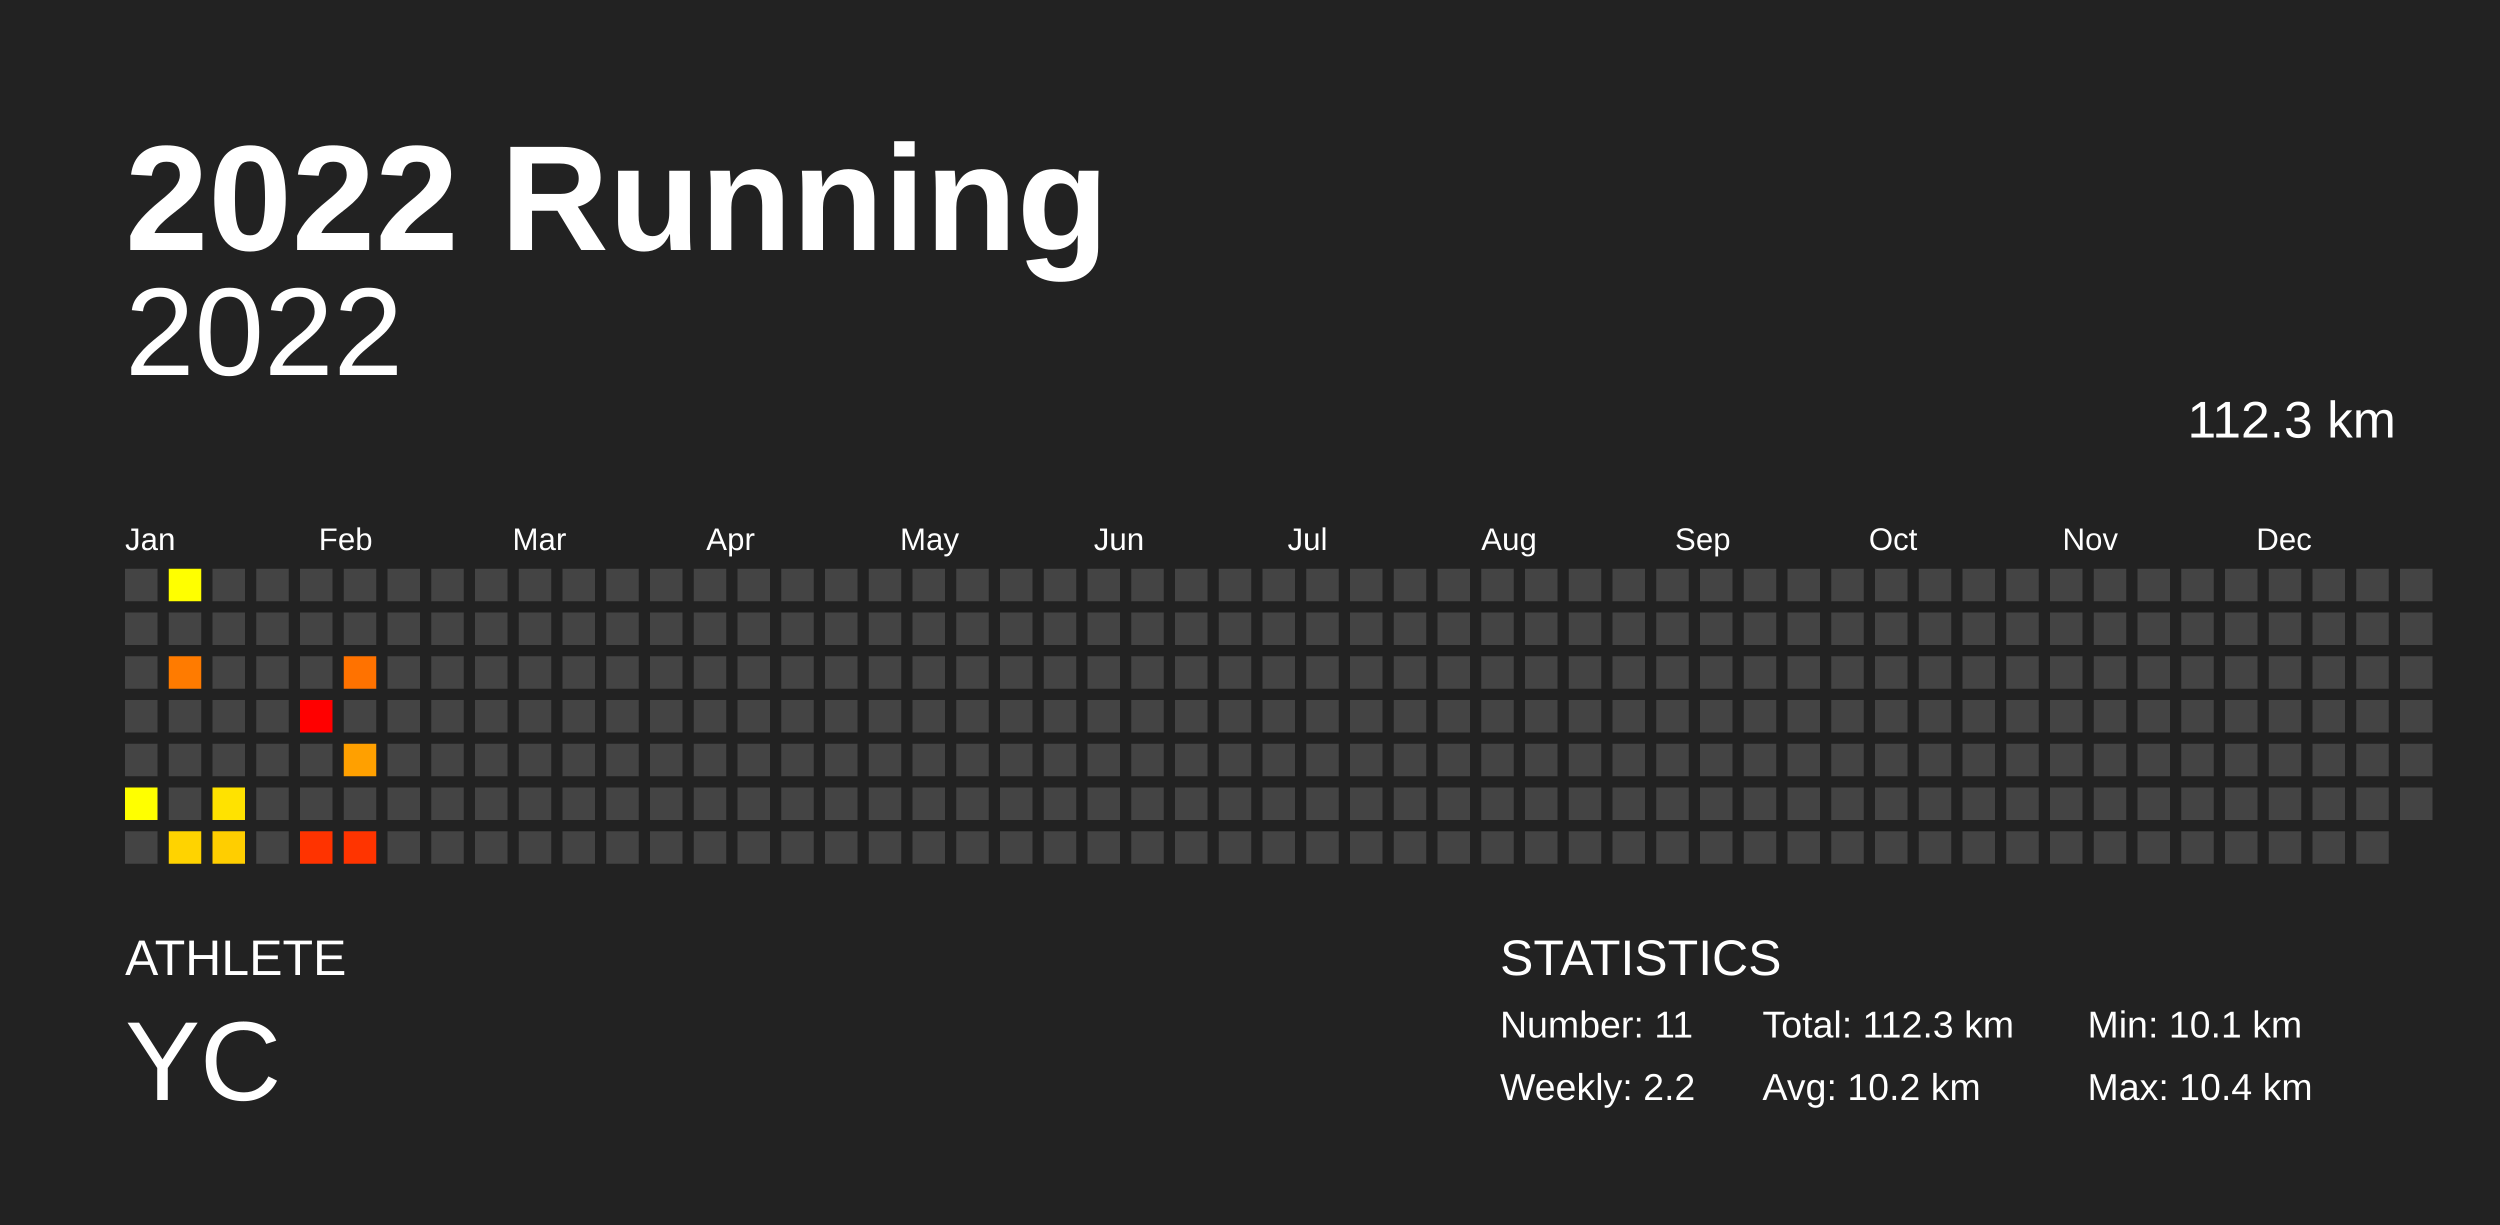
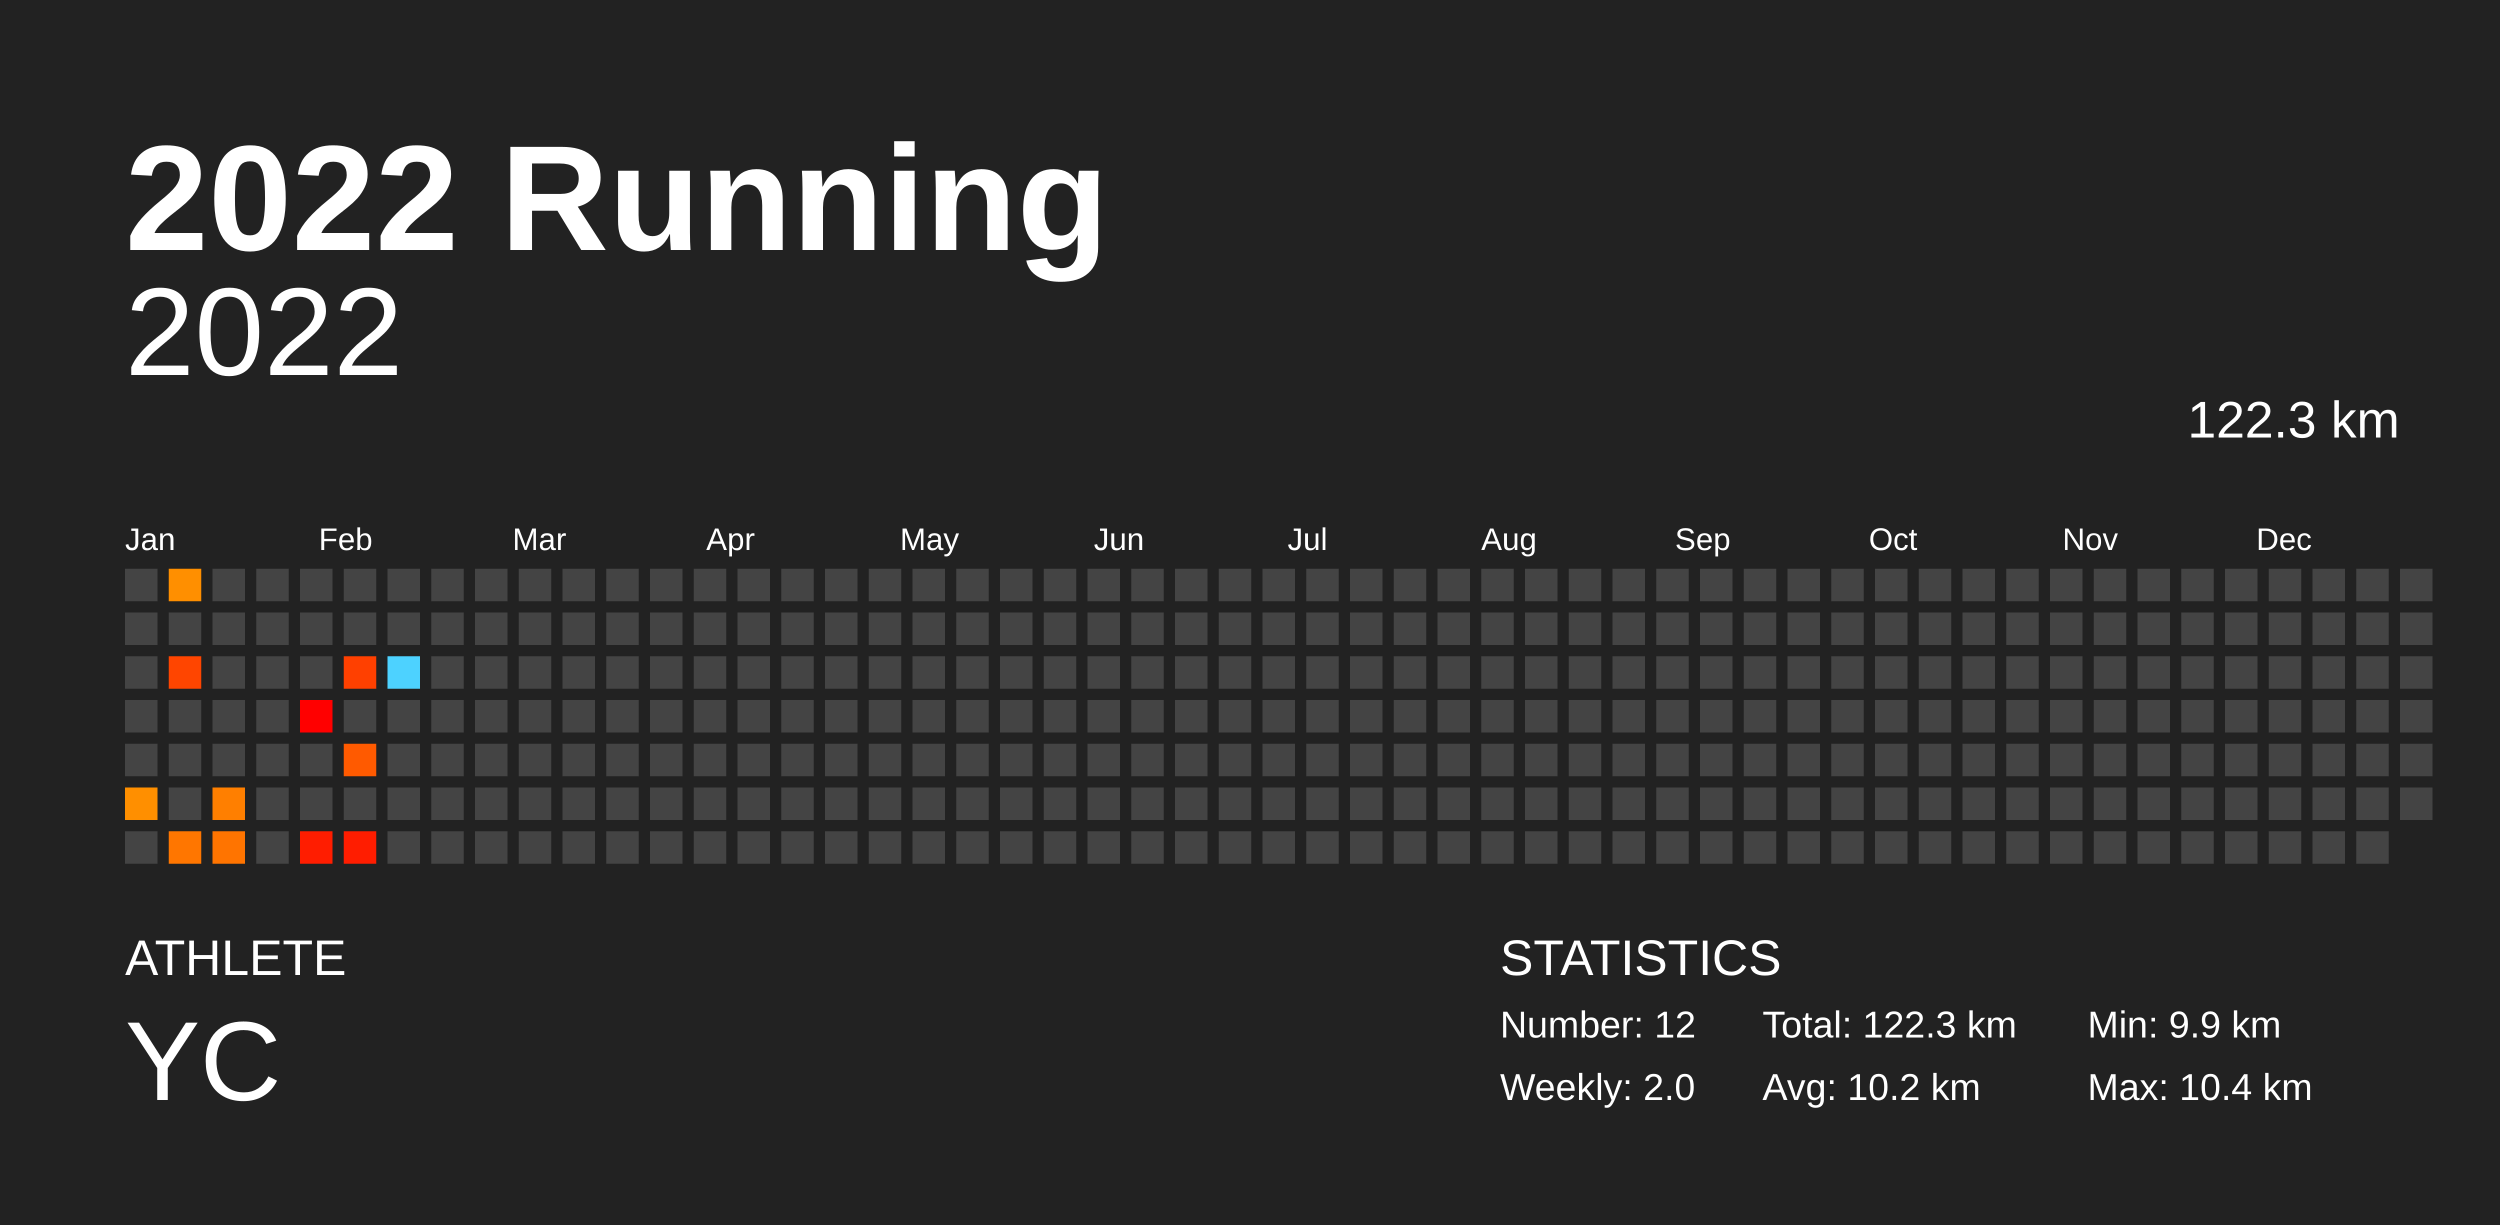
<svg xmlns="http://www.w3.org/2000/svg" baseProfile="full" height="98mm" version="1.1" viewBox="0,0,200,98" width="200mm">
  <defs />
  <rect fill="#222222" height="98" width="200" x="0" y="0" />
  <text fill="#FFFFFF" style="font-size:12px; font-family:Arial; font-weight:bold;" x="10" y="20">2022 Running</text>
  <text fill="#FFFFFF" style="font-size:4px; font-family:Arial" x="10" y="78">ATHLETE</text>
  <text fill="#FFFFFF" style="font-size:9px; font-family:Arial" x="10" y="88">YC</text>
  <text fill="#FFFFFF" style="font-size:4px; font-family:Arial" x="120" y="78">STATISTICS</text>
-   <text fill="#FFFFFF" style="font-size:3px; font-family:Arial" x="120" y="83">Number: 11</text>
-   <text fill="#FFFFFF" style="font-size:3px; font-family:Arial" x="120" y="88">Weekly: 2.2</text>
-   <text fill="#FFFFFF" style="font-size:3px; font-family:Arial" x="141" y="83">Total: 112.3 km</text>
+   <text fill="#FFFFFF" style="font-size:3px; font-family:Arial" x="120" y="83">Number: 12</text>
+   <text fill="#FFFFFF" style="font-size:3px; font-family:Arial" x="120" y="88">Weekly: 2.0</text>
+   <text fill="#FFFFFF" style="font-size:3px; font-family:Arial" x="141" y="83">Total: 122.3 km</text>
  <text fill="#FFFFFF" style="font-size:3px; font-family:Arial" x="141" y="88">Avg: 10.2 km</text>
-   <text fill="#FFFFFF" style="font-size:3px; font-family:Arial" x="167" y="83">Min: 10.1 km</text>
+   <text fill="#FFFFFF" style="font-size:3px; font-family:Arial" x="167" y="83">Min: 9.9 km</text>
  <text fill="#FFFFFF" style="font-size:3px; font-family:Arial" x="167" y="88">Max: 10.4 km</text>
  <text alignment-baseline="hanging" fill="#FFFFFF" style="font-size:10.0px; font-family:Arial;" x="10" y="30">2022</text>
-   <text alignment-baseline="hanging" fill="#FFFFFF" style="font-size:4.125px; font-family:Arial;" x="175" y="35">112.3 km</text>
+   <text alignment-baseline="hanging" fill="#FFFFFF" style="font-size:4.125px; font-family:Arial;" x="175" y="35">122.3 km</text>
  <text fill="#FFFFFF" style="font-size:2.5px; font-family:Arial" x="10.0" y="44">Jan</text>
  <text fill="#FFFFFF" style="font-size:2.5px; font-family:Arial" x="25.5" y="44">Feb</text>
  <text fill="#FFFFFF" style="font-size:2.5px; font-family:Arial" x="41.0" y="44">Mar</text>
  <text fill="#FFFFFF" style="font-size:2.5px; font-family:Arial" x="56.5" y="44">Apr</text>
  <text fill="#FFFFFF" style="font-size:2.5px; font-family:Arial" x="72.0" y="44">May</text>
  <text fill="#FFFFFF" style="font-size:2.5px; font-family:Arial" x="87.5" y="44">Jun</text>
  <text fill="#FFFFFF" style="font-size:2.5px; font-family:Arial" x="103.0" y="44">Jul</text>
  <text fill="#FFFFFF" style="font-size:2.5px; font-family:Arial" x="118.5" y="44">Aug</text>
  <text fill="#FFFFFF" style="font-size:2.5px; font-family:Arial" x="134.0" y="44">Sep</text>
  <text fill="#FFFFFF" style="font-size:2.5px; font-family:Arial" x="149.5" y="44">Oct</text>
  <text fill="#FFFFFF" style="font-size:2.5px; font-family:Arial" x="165.0" y="44">Nov</text>
  <text fill="#FFFFFF" style="font-size:2.5px; font-family:Arial" x="180.5" y="44">Dec</text>
  <rect fill="#444444" height="2.6" width="2.6" x="10.0" y="45.5" />
  <rect fill="#444444" height="2.6" width="2.6" x="10.0" y="49.0" />
  <rect fill="#444444" height="2.6" width="2.6" x="10.0" y="52.5" />
  <rect fill="#444444" height="2.6" width="2.6" x="10.0" y="56.0" />
  <rect fill="#444444" height="2.6" width="2.6" x="10.0" y="59.5" />
-   <rect fill="#ffff00" height="2.6" width="2.6" x="10.0" y="63.0" />
+   <rect fill="#ff8f00" height="2.6" width="2.6" x="10.0" y="63.0" />
  <rect fill="#444444" height="2.6" width="2.6" x="10.0" y="66.5" />
-   <rect fill="#ffff00" height="2.6" width="2.6" x="13.5" y="45.5" />
+   <rect fill="#ff8f00" height="2.6" width="2.6" x="13.5" y="45.5" />
  <rect fill="#444444" height="2.6" width="2.6" x="13.5" y="49.0" />
-   <rect fill="#ff7b00" height="2.6" width="2.6" x="13.5" y="52.5" />
+   <rect fill="#ff4500" height="2.6" width="2.6" x="13.5" y="52.5" />
  <rect fill="#444444" height="2.6" width="2.6" x="13.5" y="56.0" />
  <rect fill="#444444" height="2.6" width="2.6" x="13.5" y="59.5" />
  <rect fill="#444444" height="2.6" width="2.6" x="13.5" y="63.0" />
-   <rect fill="#ffd300" height="2.6" width="2.6" x="13.5" y="66.5" />
+   <rect fill="#ff7600" height="2.6" width="2.6" x="13.5" y="66.5" />
  <rect fill="#444444" height="2.6" width="2.6" x="17.0" y="45.5" />
  <rect fill="#444444" height="2.6" width="2.6" x="17.0" y="49.0" />
  <rect fill="#444444" height="2.6" width="2.6" x="17.0" y="52.5" />
  <rect fill="#444444" height="2.6" width="2.6" x="17.0" y="56.0" />
  <rect fill="#444444" height="2.6" width="2.6" x="17.0" y="59.5" />
-   <rect fill="#ffe200" height="2.6" width="2.6" x="17.0" y="63.0" />
-   <rect fill="#ffce00" height="2.6" width="2.6" x="17.0" y="66.5" />
+   <rect fill="#ff7f00" height="2.6" width="2.6" x="17.0" y="63.0" />
+   <rect fill="#ff7400" height="2.6" width="2.6" x="17.0" y="66.5" />
  <rect fill="#444444" height="2.6" width="2.6" x="20.5" y="45.5" />
  <rect fill="#444444" height="2.6" width="2.6" x="20.5" y="49.0" />
  <rect fill="#444444" height="2.6" width="2.6" x="20.5" y="52.5" />
  <rect fill="#444444" height="2.6" width="2.6" x="20.5" y="56.0" />
  <rect fill="#444444" height="2.6" width="2.6" x="20.5" y="59.5" />
  <rect fill="#444444" height="2.6" width="2.6" x="20.5" y="63.0" />
  <rect fill="#444444" height="2.6" width="2.6" x="20.5" y="66.5" />
  <rect fill="#444444" height="2.6" width="2.6" x="24.0" y="45.5" />
  <rect fill="#444444" height="2.6" width="2.6" x="24.0" y="49.0" />
  <rect fill="#444444" height="2.6" width="2.6" x="24.0" y="52.5" />
  <rect fill="#ff0000" height="2.6" width="2.6" x="24.0" y="56.0" />
  <rect fill="#444444" height="2.6" width="2.6" x="24.0" y="59.5" />
  <rect fill="#444444" height="2.6" width="2.6" x="24.0" y="63.0" />
-   <rect fill="#ff3300" height="2.6" width="2.6" x="24.0" y="66.5" />
+   <rect fill="#ff1d00" height="2.6" width="2.6" x="24.0" y="66.5" />
  <rect fill="#444444" height="2.6" width="2.6" x="27.5" y="45.5" />
  <rect fill="#444444" height="2.6" width="2.6" x="27.5" y="49.0" />
-   <rect fill="#ff7200" height="2.6" width="2.6" x="27.5" y="52.5" />
+   <rect fill="#ff4000" height="2.6" width="2.6" x="27.5" y="52.5" />
  <rect fill="#444444" height="2.6" width="2.6" x="27.5" y="56.0" />
-   <rect fill="#ffa000" height="2.6" width="2.6" x="27.5" y="59.5" />
+   <rect fill="#ff5a00" height="2.6" width="2.6" x="27.5" y="59.5" />
  <rect fill="#444444" height="2.6" width="2.6" x="27.5" y="63.0" />
-   <rect fill="#ff3400" height="2.6" width="2.6" x="27.5" y="66.5" />
+   <rect fill="#ff1d00" height="2.6" width="2.6" x="27.5" y="66.5" />
  <rect fill="#444444" height="2.6" width="2.6" x="31.0" y="45.5" />
  <rect fill="#444444" height="2.6" width="2.6" x="31.0" y="49.0" />
-   <rect fill="#444444" height="2.6" width="2.6" x="31.0" y="52.5" />
+   <rect fill="#4dd2ff" height="2.6" width="2.6" x="31.0" y="52.5" />
  <rect fill="#444444" height="2.6" width="2.6" x="31.0" y="56.0" />
  <rect fill="#444444" height="2.6" width="2.6" x="31.0" y="59.5" />
  <rect fill="#444444" height="2.6" width="2.6" x="31.0" y="63.0" />
  <rect fill="#444444" height="2.6" width="2.6" x="31.0" y="66.5" />
  <rect fill="#444444" height="2.6" width="2.6" x="34.5" y="45.5" />
  <rect fill="#444444" height="2.6" width="2.6" x="34.5" y="49.0" />
  <rect fill="#444444" height="2.6" width="2.6" x="34.5" y="52.5" />
  <rect fill="#444444" height="2.6" width="2.6" x="34.5" y="56.0" />
  <rect fill="#444444" height="2.6" width="2.6" x="34.5" y="59.5" />
  <rect fill="#444444" height="2.6" width="2.6" x="34.5" y="63.0" />
  <rect fill="#444444" height="2.6" width="2.6" x="34.5" y="66.5" />
  <rect fill="#444444" height="2.6" width="2.6" x="38.0" y="45.5" />
  <rect fill="#444444" height="2.6" width="2.6" x="38.0" y="49.0" />
  <rect fill="#444444" height="2.6" width="2.6" x="38.0" y="52.5" />
  <rect fill="#444444" height="2.6" width="2.6" x="38.0" y="56.0" />
  <rect fill="#444444" height="2.6" width="2.6" x="38.0" y="59.5" />
  <rect fill="#444444" height="2.6" width="2.6" x="38.0" y="63.0" />
  <rect fill="#444444" height="2.6" width="2.6" x="38.0" y="66.5" />
  <rect fill="#444444" height="2.6" width="2.6" x="41.5" y="45.5" />
  <rect fill="#444444" height="2.6" width="2.6" x="41.5" y="49.0" />
  <rect fill="#444444" height="2.6" width="2.6" x="41.5" y="52.5" />
  <rect fill="#444444" height="2.6" width="2.6" x="41.5" y="56.0" />
  <rect fill="#444444" height="2.6" width="2.6" x="41.5" y="59.5" />
  <rect fill="#444444" height="2.6" width="2.6" x="41.5" y="63.0" />
  <rect fill="#444444" height="2.6" width="2.6" x="41.5" y="66.5" />
  <rect fill="#444444" height="2.6" width="2.6" x="45.0" y="45.5" />
  <rect fill="#444444" height="2.6" width="2.6" x="45.0" y="49.0" />
  <rect fill="#444444" height="2.6" width="2.6" x="45.0" y="52.5" />
  <rect fill="#444444" height="2.6" width="2.6" x="45.0" y="56.0" />
  <rect fill="#444444" height="2.6" width="2.6" x="45.0" y="59.5" />
  <rect fill="#444444" height="2.6" width="2.6" x="45.0" y="63.0" />
  <rect fill="#444444" height="2.6" width="2.6" x="45.0" y="66.5" />
  <rect fill="#444444" height="2.6" width="2.6" x="48.5" y="45.5" />
  <rect fill="#444444" height="2.6" width="2.6" x="48.5" y="49.0" />
  <rect fill="#444444" height="2.6" width="2.6" x="48.5" y="52.5" />
  <rect fill="#444444" height="2.6" width="2.6" x="48.5" y="56.0" />
  <rect fill="#444444" height="2.6" width="2.6" x="48.5" y="59.5" />
  <rect fill="#444444" height="2.6" width="2.6" x="48.5" y="63.0" />
  <rect fill="#444444" height="2.6" width="2.6" x="48.5" y="66.5" />
  <rect fill="#444444" height="2.6" width="2.6" x="52.0" y="45.5" />
  <rect fill="#444444" height="2.6" width="2.6" x="52.0" y="49.0" />
  <rect fill="#444444" height="2.6" width="2.6" x="52.0" y="52.5" />
  <rect fill="#444444" height="2.6" width="2.6" x="52.0" y="56.0" />
  <rect fill="#444444" height="2.6" width="2.6" x="52.0" y="59.5" />
  <rect fill="#444444" height="2.6" width="2.6" x="52.0" y="63.0" />
  <rect fill="#444444" height="2.6" width="2.6" x="52.0" y="66.5" />
  <rect fill="#444444" height="2.6" width="2.6" x="55.5" y="45.5" />
  <rect fill="#444444" height="2.6" width="2.6" x="55.5" y="49.0" />
  <rect fill="#444444" height="2.6" width="2.6" x="55.5" y="52.5" />
  <rect fill="#444444" height="2.6" width="2.6" x="55.5" y="56.0" />
  <rect fill="#444444" height="2.6" width="2.6" x="55.5" y="59.5" />
  <rect fill="#444444" height="2.6" width="2.6" x="55.5" y="63.0" />
  <rect fill="#444444" height="2.6" width="2.6" x="55.5" y="66.5" />
  <rect fill="#444444" height="2.6" width="2.6" x="59.0" y="45.5" />
  <rect fill="#444444" height="2.6" width="2.6" x="59.0" y="49.0" />
  <rect fill="#444444" height="2.6" width="2.6" x="59.0" y="52.5" />
  <rect fill="#444444" height="2.6" width="2.6" x="59.0" y="56.0" />
  <rect fill="#444444" height="2.6" width="2.6" x="59.0" y="59.5" />
  <rect fill="#444444" height="2.6" width="2.6" x="59.0" y="63.0" />
  <rect fill="#444444" height="2.6" width="2.6" x="59.0" y="66.5" />
  <rect fill="#444444" height="2.6" width="2.6" x="62.5" y="45.5" />
  <rect fill="#444444" height="2.6" width="2.6" x="62.5" y="49.0" />
  <rect fill="#444444" height="2.6" width="2.6" x="62.5" y="52.5" />
  <rect fill="#444444" height="2.6" width="2.6" x="62.5" y="56.0" />
  <rect fill="#444444" height="2.6" width="2.6" x="62.5" y="59.5" />
  <rect fill="#444444" height="2.6" width="2.6" x="62.5" y="63.0" />
  <rect fill="#444444" height="2.6" width="2.6" x="62.5" y="66.5" />
  <rect fill="#444444" height="2.6" width="2.6" x="66.0" y="45.5" />
  <rect fill="#444444" height="2.6" width="2.6" x="66.0" y="49.0" />
  <rect fill="#444444" height="2.6" width="2.6" x="66.0" y="52.5" />
  <rect fill="#444444" height="2.6" width="2.6" x="66.0" y="56.0" />
  <rect fill="#444444" height="2.6" width="2.6" x="66.0" y="59.5" />
  <rect fill="#444444" height="2.6" width="2.6" x="66.0" y="63.0" />
  <rect fill="#444444" height="2.6" width="2.6" x="66.0" y="66.5" />
  <rect fill="#444444" height="2.6" width="2.6" x="69.5" y="45.5" />
  <rect fill="#444444" height="2.6" width="2.6" x="69.5" y="49.0" />
  <rect fill="#444444" height="2.6" width="2.6" x="69.5" y="52.5" />
  <rect fill="#444444" height="2.6" width="2.6" x="69.5" y="56.0" />
  <rect fill="#444444" height="2.6" width="2.6" x="69.5" y="59.5" />
  <rect fill="#444444" height="2.6" width="2.6" x="69.5" y="63.0" />
  <rect fill="#444444" height="2.6" width="2.6" x="69.5" y="66.5" />
  <rect fill="#444444" height="2.6" width="2.6" x="73.0" y="45.5" />
  <rect fill="#444444" height="2.6" width="2.6" x="73.0" y="49.0" />
  <rect fill="#444444" height="2.6" width="2.6" x="73.0" y="52.5" />
  <rect fill="#444444" height="2.6" width="2.6" x="73.0" y="56.0" />
  <rect fill="#444444" height="2.6" width="2.6" x="73.0" y="59.5" />
  <rect fill="#444444" height="2.6" width="2.6" x="73.0" y="63.0" />
  <rect fill="#444444" height="2.6" width="2.6" x="73.0" y="66.5" />
  <rect fill="#444444" height="2.6" width="2.6" x="76.5" y="45.5" />
  <rect fill="#444444" height="2.6" width="2.6" x="76.5" y="49.0" />
  <rect fill="#444444" height="2.6" width="2.6" x="76.5" y="52.5" />
  <rect fill="#444444" height="2.6" width="2.6" x="76.5" y="56.0" />
  <rect fill="#444444" height="2.6" width="2.6" x="76.5" y="59.5" />
  <rect fill="#444444" height="2.6" width="2.6" x="76.5" y="63.0" />
  <rect fill="#444444" height="2.6" width="2.6" x="76.5" y="66.5" />
  <rect fill="#444444" height="2.6" width="2.6" x="80.0" y="45.5" />
  <rect fill="#444444" height="2.6" width="2.6" x="80.0" y="49.0" />
  <rect fill="#444444" height="2.6" width="2.6" x="80.0" y="52.5" />
  <rect fill="#444444" height="2.6" width="2.6" x="80.0" y="56.0" />
  <rect fill="#444444" height="2.6" width="2.6" x="80.0" y="59.5" />
  <rect fill="#444444" height="2.6" width="2.6" x="80.0" y="63.0" />
  <rect fill="#444444" height="2.6" width="2.6" x="80.0" y="66.5" />
  <rect fill="#444444" height="2.6" width="2.6" x="83.5" y="45.5" />
  <rect fill="#444444" height="2.6" width="2.6" x="83.5" y="49.0" />
  <rect fill="#444444" height="2.6" width="2.6" x="83.5" y="52.5" />
  <rect fill="#444444" height="2.6" width="2.6" x="83.5" y="56.0" />
  <rect fill="#444444" height="2.6" width="2.6" x="83.5" y="59.5" />
  <rect fill="#444444" height="2.6" width="2.6" x="83.5" y="63.0" />
  <rect fill="#444444" height="2.6" width="2.6" x="83.5" y="66.5" />
  <rect fill="#444444" height="2.6" width="2.6" x="87.0" y="45.5" />
  <rect fill="#444444" height="2.6" width="2.6" x="87.0" y="49.0" />
  <rect fill="#444444" height="2.6" width="2.6" x="87.0" y="52.5" />
  <rect fill="#444444" height="2.6" width="2.6" x="87.0" y="56.0" />
  <rect fill="#444444" height="2.6" width="2.6" x="87.0" y="59.5" />
  <rect fill="#444444" height="2.6" width="2.6" x="87.0" y="63.0" />
  <rect fill="#444444" height="2.6" width="2.6" x="87.0" y="66.5" />
  <rect fill="#444444" height="2.6" width="2.6" x="90.5" y="45.5" />
  <rect fill="#444444" height="2.6" width="2.6" x="90.5" y="49.0" />
  <rect fill="#444444" height="2.6" width="2.6" x="90.5" y="52.5" />
  <rect fill="#444444" height="2.6" width="2.6" x="90.5" y="56.0" />
  <rect fill="#444444" height="2.6" width="2.6" x="90.5" y="59.5" />
  <rect fill="#444444" height="2.6" width="2.6" x="90.5" y="63.0" />
  <rect fill="#444444" height="2.6" width="2.6" x="90.5" y="66.5" />
  <rect fill="#444444" height="2.6" width="2.6" x="94.0" y="45.5" />
  <rect fill="#444444" height="2.6" width="2.6" x="94.0" y="49.0" />
  <rect fill="#444444" height="2.6" width="2.6" x="94.0" y="52.5" />
  <rect fill="#444444" height="2.6" width="2.6" x="94.0" y="56.0" />
  <rect fill="#444444" height="2.6" width="2.6" x="94.0" y="59.5" />
  <rect fill="#444444" height="2.6" width="2.6" x="94.0" y="63.0" />
  <rect fill="#444444" height="2.6" width="2.6" x="94.0" y="66.5" />
  <rect fill="#444444" height="2.6" width="2.6" x="97.5" y="45.5" />
  <rect fill="#444444" height="2.6" width="2.6" x="97.5" y="49.0" />
  <rect fill="#444444" height="2.6" width="2.6" x="97.5" y="52.5" />
  <rect fill="#444444" height="2.6" width="2.6" x="97.5" y="56.0" />
  <rect fill="#444444" height="2.6" width="2.6" x="97.5" y="59.5" />
  <rect fill="#444444" height="2.6" width="2.6" x="97.5" y="63.0" />
  <rect fill="#444444" height="2.6" width="2.6" x="97.5" y="66.5" />
  <rect fill="#444444" height="2.6" width="2.6" x="101.0" y="45.5" />
  <rect fill="#444444" height="2.6" width="2.6" x="101.0" y="49.0" />
  <rect fill="#444444" height="2.6" width="2.6" x="101.0" y="52.5" />
  <rect fill="#444444" height="2.6" width="2.6" x="101.0" y="56.0" />
  <rect fill="#444444" height="2.6" width="2.6" x="101.0" y="59.5" />
  <rect fill="#444444" height="2.6" width="2.6" x="101.0" y="63.0" />
  <rect fill="#444444" height="2.6" width="2.6" x="101.0" y="66.5" />
  <rect fill="#444444" height="2.6" width="2.6" x="104.5" y="45.5" />
  <rect fill="#444444" height="2.6" width="2.6" x="104.5" y="49.0" />
  <rect fill="#444444" height="2.6" width="2.6" x="104.5" y="52.5" />
  <rect fill="#444444" height="2.6" width="2.6" x="104.5" y="56.0" />
  <rect fill="#444444" height="2.6" width="2.6" x="104.5" y="59.5" />
  <rect fill="#444444" height="2.6" width="2.6" x="104.5" y="63.0" />
  <rect fill="#444444" height="2.6" width="2.6" x="104.5" y="66.5" />
  <rect fill="#444444" height="2.6" width="2.6" x="108.0" y="45.5" />
  <rect fill="#444444" height="2.6" width="2.6" x="108.0" y="49.0" />
  <rect fill="#444444" height="2.6" width="2.6" x="108.0" y="52.5" />
  <rect fill="#444444" height="2.6" width="2.6" x="108.0" y="56.0" />
  <rect fill="#444444" height="2.6" width="2.6" x="108.0" y="59.5" />
  <rect fill="#444444" height="2.6" width="2.6" x="108.0" y="63.0" />
  <rect fill="#444444" height="2.6" width="2.6" x="108.0" y="66.5" />
  <rect fill="#444444" height="2.6" width="2.6" x="111.5" y="45.5" />
  <rect fill="#444444" height="2.6" width="2.6" x="111.5" y="49.0" />
  <rect fill="#444444" height="2.6" width="2.6" x="111.5" y="52.5" />
  <rect fill="#444444" height="2.6" width="2.6" x="111.5" y="56.0" />
  <rect fill="#444444" height="2.6" width="2.6" x="111.5" y="59.5" />
  <rect fill="#444444" height="2.6" width="2.6" x="111.5" y="63.0" />
  <rect fill="#444444" height="2.6" width="2.6" x="111.5" y="66.5" />
  <rect fill="#444444" height="2.6" width="2.6" x="115.0" y="45.5" />
  <rect fill="#444444" height="2.6" width="2.6" x="115.0" y="49.0" />
  <rect fill="#444444" height="2.6" width="2.6" x="115.0" y="52.5" />
  <rect fill="#444444" height="2.6" width="2.6" x="115.0" y="56.0" />
  <rect fill="#444444" height="2.6" width="2.6" x="115.0" y="59.5" />
  <rect fill="#444444" height="2.6" width="2.6" x="115.0" y="63.0" />
  <rect fill="#444444" height="2.6" width="2.6" x="115.0" y="66.5" />
  <rect fill="#444444" height="2.6" width="2.6" x="118.5" y="45.5" />
  <rect fill="#444444" height="2.6" width="2.6" x="118.5" y="49.0" />
  <rect fill="#444444" height="2.6" width="2.6" x="118.5" y="52.5" />
  <rect fill="#444444" height="2.6" width="2.6" x="118.5" y="56.0" />
  <rect fill="#444444" height="2.6" width="2.6" x="118.5" y="59.5" />
  <rect fill="#444444" height="2.6" width="2.6" x="118.5" y="63.0" />
  <rect fill="#444444" height="2.6" width="2.6" x="118.5" y="66.5" />
  <rect fill="#444444" height="2.6" width="2.6" x="122.0" y="45.5" />
  <rect fill="#444444" height="2.6" width="2.6" x="122.0" y="49.0" />
  <rect fill="#444444" height="2.6" width="2.6" x="122.0" y="52.5" />
  <rect fill="#444444" height="2.6" width="2.6" x="122.0" y="56.0" />
  <rect fill="#444444" height="2.6" width="2.6" x="122.0" y="59.5" />
  <rect fill="#444444" height="2.6" width="2.6" x="122.0" y="63.0" />
  <rect fill="#444444" height="2.6" width="2.6" x="122.0" y="66.5" />
  <rect fill="#444444" height="2.6" width="2.6" x="125.5" y="45.5" />
  <rect fill="#444444" height="2.6" width="2.6" x="125.5" y="49.0" />
  <rect fill="#444444" height="2.6" width="2.6" x="125.5" y="52.5" />
  <rect fill="#444444" height="2.6" width="2.6" x="125.5" y="56.0" />
  <rect fill="#444444" height="2.6" width="2.6" x="125.5" y="59.5" />
  <rect fill="#444444" height="2.6" width="2.6" x="125.5" y="63.0" />
  <rect fill="#444444" height="2.6" width="2.6" x="125.5" y="66.5" />
  <rect fill="#444444" height="2.6" width="2.6" x="129.0" y="45.5" />
  <rect fill="#444444" height="2.6" width="2.6" x="129.0" y="49.0" />
  <rect fill="#444444" height="2.6" width="2.6" x="129.0" y="52.5" />
  <rect fill="#444444" height="2.6" width="2.6" x="129.0" y="56.0" />
  <rect fill="#444444" height="2.6" width="2.6" x="129.0" y="59.5" />
  <rect fill="#444444" height="2.6" width="2.6" x="129.0" y="63.0" />
  <rect fill="#444444" height="2.6" width="2.6" x="129.0" y="66.5" />
  <rect fill="#444444" height="2.6" width="2.6" x="132.5" y="45.5" />
  <rect fill="#444444" height="2.6" width="2.6" x="132.5" y="49.0" />
  <rect fill="#444444" height="2.6" width="2.6" x="132.5" y="52.5" />
  <rect fill="#444444" height="2.6" width="2.6" x="132.5" y="56.0" />
  <rect fill="#444444" height="2.6" width="2.6" x="132.5" y="59.5" />
  <rect fill="#444444" height="2.6" width="2.6" x="132.5" y="63.0" />
  <rect fill="#444444" height="2.6" width="2.6" x="132.5" y="66.5" />
  <rect fill="#444444" height="2.6" width="2.6" x="136.0" y="45.5" />
  <rect fill="#444444" height="2.6" width="2.6" x="136.0" y="49.0" />
  <rect fill="#444444" height="2.6" width="2.6" x="136.0" y="52.5" />
  <rect fill="#444444" height="2.6" width="2.6" x="136.0" y="56.0" />
  <rect fill="#444444" height="2.6" width="2.6" x="136.0" y="59.5" />
  <rect fill="#444444" height="2.6" width="2.6" x="136.0" y="63.0" />
  <rect fill="#444444" height="2.6" width="2.6" x="136.0" y="66.5" />
  <rect fill="#444444" height="2.6" width="2.6" x="139.5" y="45.5" />
  <rect fill="#444444" height="2.6" width="2.6" x="139.5" y="49.0" />
  <rect fill="#444444" height="2.6" width="2.6" x="139.5" y="52.5" />
  <rect fill="#444444" height="2.6" width="2.6" x="139.5" y="56.0" />
  <rect fill="#444444" height="2.6" width="2.6" x="139.5" y="59.5" />
  <rect fill="#444444" height="2.6" width="2.6" x="139.5" y="63.0" />
  <rect fill="#444444" height="2.6" width="2.6" x="139.5" y="66.5" />
  <rect fill="#444444" height="2.6" width="2.6" x="143.0" y="45.5" />
  <rect fill="#444444" height="2.6" width="2.6" x="143.0" y="49.0" />
  <rect fill="#444444" height="2.6" width="2.6" x="143.0" y="52.5" />
  <rect fill="#444444" height="2.6" width="2.6" x="143.0" y="56.0" />
  <rect fill="#444444" height="2.6" width="2.6" x="143.0" y="59.5" />
  <rect fill="#444444" height="2.6" width="2.6" x="143.0" y="63.0" />
  <rect fill="#444444" height="2.6" width="2.6" x="143.0" y="66.5" />
  <rect fill="#444444" height="2.6" width="2.6" x="146.5" y="45.5" />
  <rect fill="#444444" height="2.6" width="2.6" x="146.5" y="49.0" />
  <rect fill="#444444" height="2.6" width="2.6" x="146.5" y="52.5" />
  <rect fill="#444444" height="2.6" width="2.6" x="146.5" y="56.0" />
  <rect fill="#444444" height="2.6" width="2.6" x="146.5" y="59.5" />
  <rect fill="#444444" height="2.6" width="2.6" x="146.5" y="63.0" />
  <rect fill="#444444" height="2.6" width="2.6" x="146.5" y="66.5" />
  <rect fill="#444444" height="2.6" width="2.6" x="150.0" y="45.5" />
  <rect fill="#444444" height="2.6" width="2.6" x="150.0" y="49.0" />
  <rect fill="#444444" height="2.6" width="2.6" x="150.0" y="52.5" />
  <rect fill="#444444" height="2.6" width="2.6" x="150.0" y="56.0" />
  <rect fill="#444444" height="2.6" width="2.6" x="150.0" y="59.5" />
  <rect fill="#444444" height="2.6" width="2.6" x="150.0" y="63.0" />
  <rect fill="#444444" height="2.6" width="2.6" x="150.0" y="66.5" />
  <rect fill="#444444" height="2.6" width="2.6" x="153.5" y="45.5" />
  <rect fill="#444444" height="2.6" width="2.6" x="153.5" y="49.0" />
  <rect fill="#444444" height="2.6" width="2.6" x="153.5" y="52.5" />
  <rect fill="#444444" height="2.6" width="2.6" x="153.5" y="56.0" />
  <rect fill="#444444" height="2.6" width="2.6" x="153.5" y="59.5" />
  <rect fill="#444444" height="2.6" width="2.6" x="153.5" y="63.0" />
  <rect fill="#444444" height="2.6" width="2.6" x="153.5" y="66.5" />
  <rect fill="#444444" height="2.6" width="2.6" x="157.0" y="45.5" />
  <rect fill="#444444" height="2.6" width="2.6" x="157.0" y="49.0" />
  <rect fill="#444444" height="2.6" width="2.6" x="157.0" y="52.5" />
  <rect fill="#444444" height="2.6" width="2.6" x="157.0" y="56.0" />
  <rect fill="#444444" height="2.6" width="2.6" x="157.0" y="59.5" />
  <rect fill="#444444" height="2.6" width="2.6" x="157.0" y="63.0" />
  <rect fill="#444444" height="2.6" width="2.6" x="157.0" y="66.5" />
  <rect fill="#444444" height="2.6" width="2.6" x="160.5" y="45.5" />
  <rect fill="#444444" height="2.6" width="2.6" x="160.5" y="49.0" />
  <rect fill="#444444" height="2.6" width="2.6" x="160.5" y="52.5" />
  <rect fill="#444444" height="2.6" width="2.6" x="160.5" y="56.0" />
  <rect fill="#444444" height="2.6" width="2.6" x="160.5" y="59.5" />
  <rect fill="#444444" height="2.6" width="2.6" x="160.5" y="63.0" />
  <rect fill="#444444" height="2.6" width="2.6" x="160.5" y="66.5" />
  <rect fill="#444444" height="2.6" width="2.6" x="164.0" y="45.5" />
  <rect fill="#444444" height="2.6" width="2.6" x="164.0" y="49.0" />
  <rect fill="#444444" height="2.6" width="2.6" x="164.0" y="52.5" />
  <rect fill="#444444" height="2.6" width="2.6" x="164.0" y="56.0" />
  <rect fill="#444444" height="2.6" width="2.6" x="164.0" y="59.5" />
  <rect fill="#444444" height="2.6" width="2.6" x="164.0" y="63.0" />
  <rect fill="#444444" height="2.6" width="2.6" x="164.0" y="66.5" />
  <rect fill="#444444" height="2.6" width="2.6" x="167.5" y="45.5" />
  <rect fill="#444444" height="2.6" width="2.6" x="167.5" y="49.0" />
  <rect fill="#444444" height="2.6" width="2.6" x="167.5" y="52.5" />
  <rect fill="#444444" height="2.6" width="2.6" x="167.5" y="56.0" />
  <rect fill="#444444" height="2.6" width="2.6" x="167.5" y="59.5" />
  <rect fill="#444444" height="2.6" width="2.6" x="167.5" y="63.0" />
  <rect fill="#444444" height="2.6" width="2.6" x="167.5" y="66.5" />
  <rect fill="#444444" height="2.6" width="2.6" x="171.0" y="45.5" />
  <rect fill="#444444" height="2.6" width="2.6" x="171.0" y="49.0" />
  <rect fill="#444444" height="2.6" width="2.6" x="171.0" y="52.5" />
  <rect fill="#444444" height="2.6" width="2.6" x="171.0" y="56.0" />
  <rect fill="#444444" height="2.6" width="2.6" x="171.0" y="59.5" />
  <rect fill="#444444" height="2.6" width="2.6" x="171.0" y="63.0" />
  <rect fill="#444444" height="2.6" width="2.6" x="171.0" y="66.5" />
  <rect fill="#444444" height="2.6" width="2.6" x="174.5" y="45.5" />
  <rect fill="#444444" height="2.6" width="2.6" x="174.5" y="49.0" />
  <rect fill="#444444" height="2.6" width="2.6" x="174.5" y="52.5" />
  <rect fill="#444444" height="2.6" width="2.6" x="174.5" y="56.0" />
  <rect fill="#444444" height="2.6" width="2.6" x="174.5" y="59.5" />
  <rect fill="#444444" height="2.6" width="2.6" x="174.5" y="63.0" />
  <rect fill="#444444" height="2.6" width="2.6" x="174.5" y="66.5" />
  <rect fill="#444444" height="2.6" width="2.6" x="178.0" y="45.5" />
  <rect fill="#444444" height="2.6" width="2.6" x="178.0" y="49.0" />
  <rect fill="#444444" height="2.6" width="2.6" x="178.0" y="52.5" />
  <rect fill="#444444" height="2.6" width="2.6" x="178.0" y="56.0" />
  <rect fill="#444444" height="2.6" width="2.6" x="178.0" y="59.5" />
  <rect fill="#444444" height="2.6" width="2.6" x="178.0" y="63.0" />
  <rect fill="#444444" height="2.6" width="2.6" x="178.0" y="66.5" />
  <rect fill="#444444" height="2.6" width="2.6" x="181.5" y="45.5" />
  <rect fill="#444444" height="2.6" width="2.6" x="181.5" y="49.0" />
  <rect fill="#444444" height="2.6" width="2.6" x="181.5" y="52.5" />
  <rect fill="#444444" height="2.6" width="2.6" x="181.5" y="56.0" />
  <rect fill="#444444" height="2.6" width="2.6" x="181.5" y="59.5" />
  <rect fill="#444444" height="2.6" width="2.6" x="181.5" y="63.0" />
  <rect fill="#444444" height="2.6" width="2.6" x="181.5" y="66.5" />
  <rect fill="#444444" height="2.6" width="2.6" x="185.0" y="45.5" />
  <rect fill="#444444" height="2.6" width="2.6" x="185.0" y="49.0" />
  <rect fill="#444444" height="2.6" width="2.6" x="185.0" y="52.5" />
  <rect fill="#444444" height="2.6" width="2.6" x="185.0" y="56.0" />
  <rect fill="#444444" height="2.6" width="2.6" x="185.0" y="59.5" />
  <rect fill="#444444" height="2.6" width="2.6" x="185.0" y="63.0" />
  <rect fill="#444444" height="2.6" width="2.6" x="185.0" y="66.5" />
  <rect fill="#444444" height="2.6" width="2.6" x="188.5" y="45.5" />
  <rect fill="#444444" height="2.6" width="2.6" x="188.5" y="49.0" />
  <rect fill="#444444" height="2.6" width="2.6" x="188.5" y="52.5" />
  <rect fill="#444444" height="2.6" width="2.6" x="188.5" y="56.0" />
  <rect fill="#444444" height="2.6" width="2.6" x="188.5" y="59.5" />
  <rect fill="#444444" height="2.6" width="2.6" x="188.5" y="63.0" />
  <rect fill="#444444" height="2.6" width="2.6" x="188.5" y="66.5" />
  <rect fill="#444444" height="2.6" width="2.6" x="192.0" y="45.5" />
  <rect fill="#444444" height="2.6" width="2.6" x="192.0" y="49.0" />
  <rect fill="#444444" height="2.6" width="2.6" x="192.0" y="52.5" />
  <rect fill="#444444" height="2.6" width="2.6" x="192.0" y="56.0" />
  <rect fill="#444444" height="2.6" width="2.6" x="192.0" y="59.5" />
  <rect fill="#444444" height="2.6" width="2.6" x="192.0" y="63.0" />
</svg>
